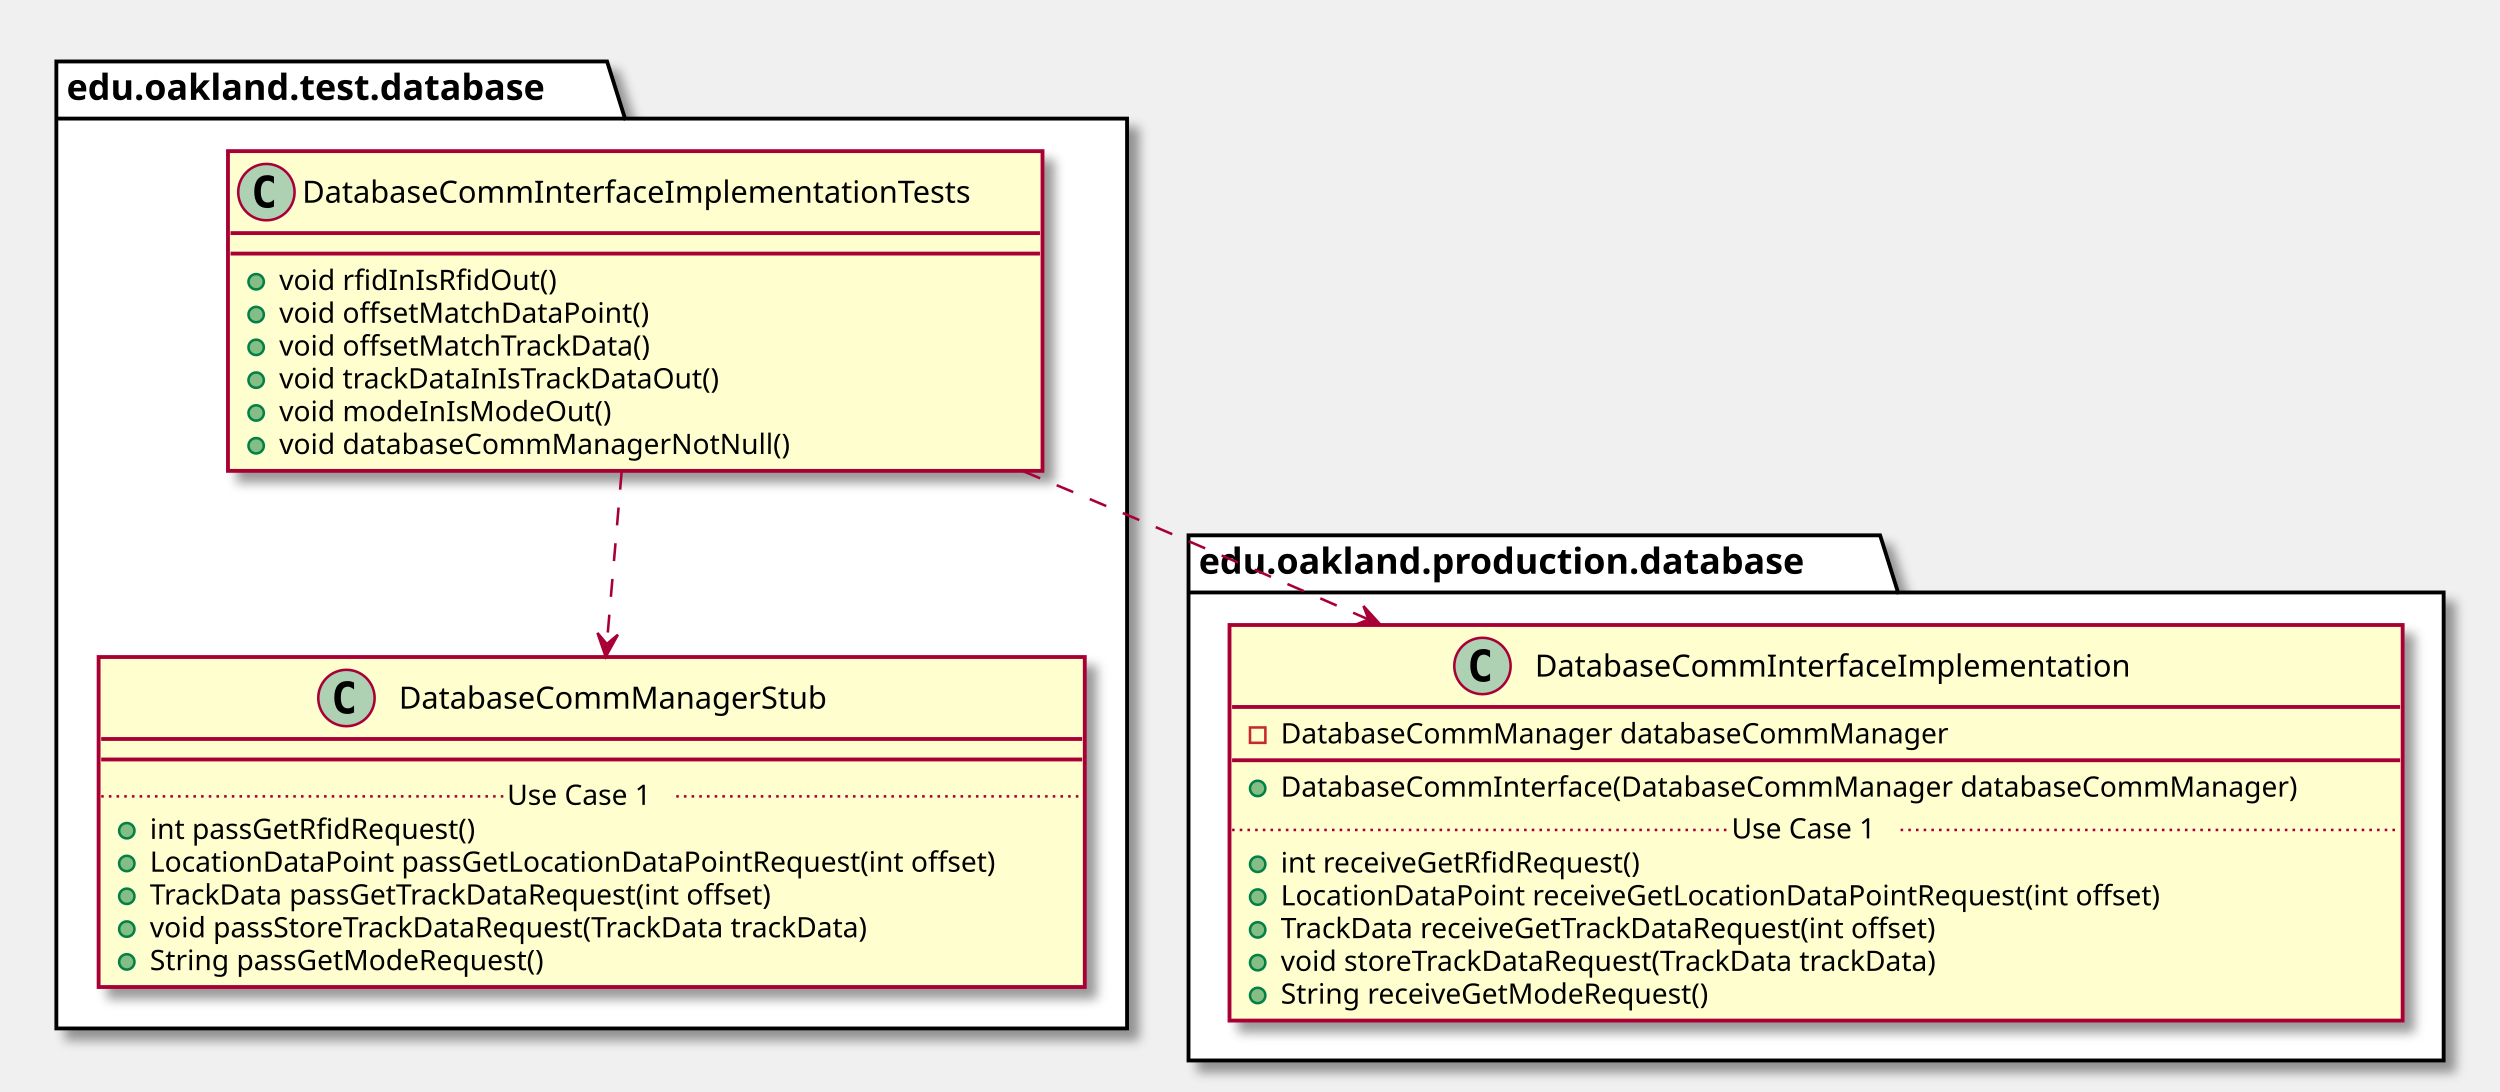
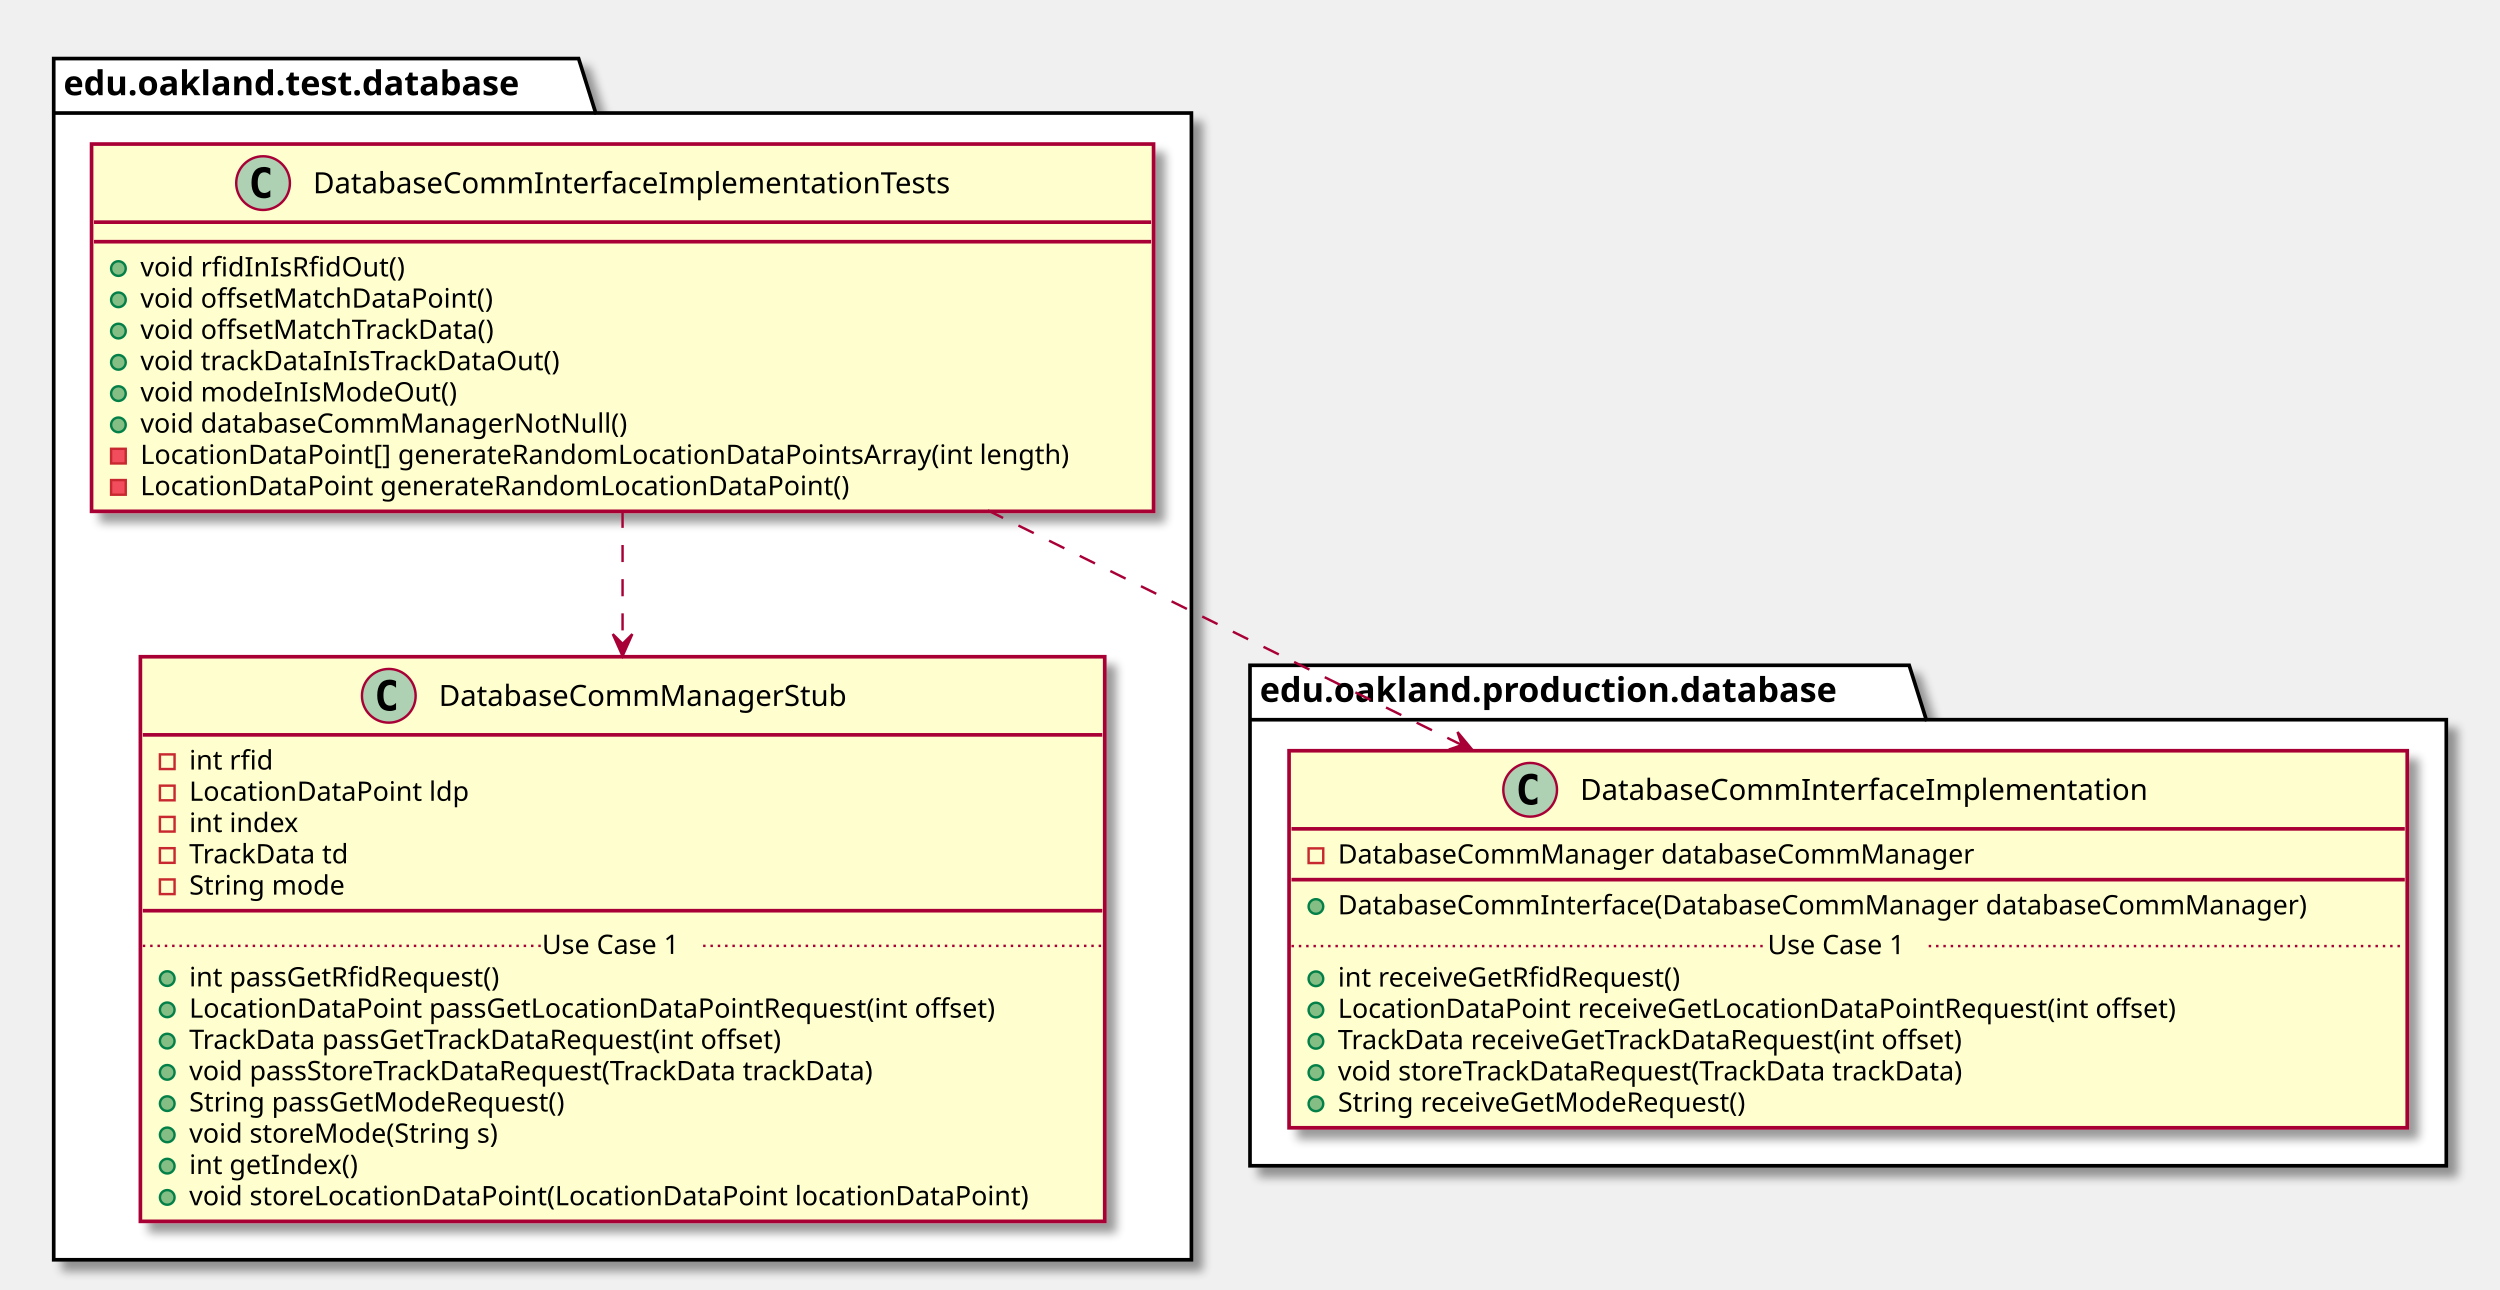
- <svg xmlns="http://www.w3.org/2000/svg" contentScriptType="application/ecmascript" contentStyleType="text/css" height="426px" preserveAspectRatio="none" style="width:976px;height:426px;" version="1.1" viewBox="0 0 976 426" width="976px" zoomAndPan="magnify">
+ <svg xmlns="http://www.w3.org/2000/svg" contentScriptType="application/ecmascript" contentStyleType="text/css" height="528px" preserveAspectRatio="none" style="width:1024px;height:528px;" version="1.1" viewBox="0 0 1024 528" width="1024px" zoomAndPan="magnify">
  <defs>
-     <filter height="300%" id="fd7wckiflqq69" width="300%" x="-1" y="-1">
+     <filter height="300%" id="fk9996uwh0f87" width="300%" x="-1" y="-1">
      <feGaussianBlur result="blurOut" stdDeviation="2.0" />
      <feColorMatrix in="blurOut" result="blurOut2" type="matrix" values="0 0 0 0 0 0 0 0 0 0 0 0 0 0 0 0 0 0 .4 0" />
      <feOffset dx="4.0" dy="4.0" in="blurOut2" result="blurOut3" />
      <feBlend in="SourceGraphic" in2="blurOut3" mode="normal" />
    </filter>
  </defs>
  <g>
-     <polygon fill="#FFFFFF" filter="url(#fd7wckiflqq69)" points="22,24,237,24,244,46.297,440,46.297,440,401.5,22,401.5,22,24" style="stroke: #000000; stroke-width: 1.5;" />
+     <polygon fill="#FFFFFF" filter="url(#fk9996uwh0f87)" points="22,24,237,24,244,46.297,488,46.297,488,516,22,516,22,24" style="stroke: #000000; stroke-width: 1.5;" />
    <line style="stroke: #000000; stroke-width: 1.5;" x1="22" x2="244" y1="46.297" y2="46.297" />
    <text fill="#000000" font-family="sans-serif" font-size="14" font-weight="bold" lengthAdjust="spacingAndGlyphs" textLength="209" x="26" y="38.995">edu.oakland.test.database</text>
-     <polygon fill="#FFFFFF" filter="url(#fd7wckiflqq69)" points="464,209,734,209,741,231.297,954,231.297,954,414,464,414,464,209" style="stroke: #000000; stroke-width: 1.5;" />
-     <line style="stroke: #000000; stroke-width: 1.5;" x1="464" x2="741" y1="231.297" y2="231.297" />
-     <text fill="#000000" font-family="sans-serif" font-size="14" font-weight="bold" lengthAdjust="spacingAndGlyphs" textLength="264" x="468" y="223.995">edu.oakland.production.database</text>
-     <rect fill="#FEFECE" filter="url(#fd7wckiflqq69)" height="124.828" id="DatabaseCommInterfaceImplementationTests" style="stroke: #A80036; stroke-width: 1.5;" width="318" x="89" y="59" />
-     <ellipse cx="104" cy="75" fill="#ADD1B2" rx="11" ry="11" style="stroke: #A80036; stroke-width: 1.0;" />
-     <path d="M106.969,80.641 Q106.391,80.938 105.75,81.078 Q105.109,81.234 104.406,81.234 Q101.906,81.234 100.578,79.594 Q99.266,77.938 99.266,74.812 Q99.266,71.688 100.578,70.031 Q101.906,68.375 104.406,68.375 Q105.109,68.375 105.75,68.531 Q106.406,68.688 106.969,68.984 L106.969,71.703 Q106.344,71.125 105.75,70.859 Q105.156,70.578 104.531,70.578 Q103.188,70.578 102.5,71.656 Q101.812,72.719 101.812,74.812 Q101.812,76.906 102.5,77.984 Q103.188,79.047 104.531,79.047 Q105.156,79.047 105.75,78.781 Q106.344,78.5 106.969,77.922 L106.969,80.641 Z " />
-     <text fill="#000000" font-family="sans-serif" font-size="12" lengthAdjust="spacingAndGlyphs" textLength="286" x="118" y="79.154">DatabaseCommInterfaceImplementationTests</text>
-     <line style="stroke: #A80036; stroke-width: 1.5;" x1="90" x2="406" y1="91" y2="91" />
-     <line style="stroke: #A80036; stroke-width: 1.5;" x1="90" x2="406" y1="99" y2="99" />
-     <ellipse cx="100" cy="110" fill="#84BE84" rx="3" ry="3" style="stroke: #038048; stroke-width: 1.0;" />
-     <text fill="#000000" font-family="sans-serif" font-size="11" lengthAdjust="spacingAndGlyphs" textLength="115" x="109" y="113.21">void rfidInIsRfidOut()</text>
-     <ellipse cx="100" cy="122.805" fill="#84BE84" rx="3" ry="3" style="stroke: #038048; stroke-width: 1.0;" />
-     <text fill="#000000" font-family="sans-serif" font-size="11" lengthAdjust="spacingAndGlyphs" textLength="155" x="109" y="126.015">void offsetMatchDataPoint()</text>
-     <ellipse cx="100" cy="135.609" fill="#84BE84" rx="3" ry="3" style="stroke: #038048; stroke-width: 1.0;" />
-     <text fill="#000000" font-family="sans-serif" font-size="11" lengthAdjust="spacingAndGlyphs" textLength="158" x="109" y="138.82">void offsetMatchTrackData()</text>
-     <ellipse cx="100" cy="148.414" fill="#84BE84" rx="3" ry="3" style="stroke: #038048; stroke-width: 1.0;" />
-     <text fill="#000000" font-family="sans-serif" font-size="11" lengthAdjust="spacingAndGlyphs" textLength="186" x="109" y="151.625">void trackDataInIsTrackDataOut()</text>
-     <ellipse cx="100" cy="161.219" fill="#84BE84" rx="3" ry="3" style="stroke: #038048; stroke-width: 1.0;" />
-     <text fill="#000000" font-family="sans-serif" font-size="11" lengthAdjust="spacingAndGlyphs" textLength="137" x="109" y="164.429">void modeInIsModeOut()</text>
-     <ellipse cx="100" cy="174.023" fill="#84BE84" rx="3" ry="3" style="stroke: #038048; stroke-width: 1.0;" />
-     <text fill="#000000" font-family="sans-serif" font-size="11" lengthAdjust="spacingAndGlyphs" textLength="214" x="109" y="177.234">void databaseCommManagerNotNull()</text>
-     <rect fill="#FEFECE" filter="url(#fd7wckiflqq69)" height="128.828" id="DatabaseCommManagerStub" style="stroke: #A80036; stroke-width: 1.5;" width="385" x="38.5" y="256.5" />
-     <ellipse cx="135.25" cy="272.5" fill="#ADD1B2" rx="11" ry="11" style="stroke: #A80036; stroke-width: 1.0;" />
-     <path d="M138.219,278.141 Q137.641,278.438 137,278.578 Q136.359,278.734 135.656,278.734 Q133.156,278.734 131.828,277.094 Q130.516,275.438 130.516,272.312 Q130.516,269.188 131.828,267.531 Q133.156,265.875 135.656,265.875 Q136.359,265.875 137,266.031 Q137.656,266.188 138.219,266.484 L138.219,269.203 Q137.594,268.625 137,268.359 Q136.406,268.078 135.781,268.078 Q134.438,268.078 133.75,269.156 Q133.062,270.219 133.062,272.312 Q133.062,274.406 133.75,275.484 Q134.438,276.547 135.781,276.547 Q136.406,276.547 137,276.281 Q137.594,276 138.219,275.422 L138.219,278.141 Z " />
-     <text fill="#000000" font-family="sans-serif" font-size="12" lengthAdjust="spacingAndGlyphs" textLength="183" x="155.75" y="276.654">DatabaseCommManagerStub</text>
-     <line style="stroke: #A80036; stroke-width: 1.5;" x1="39.5" x2="422.5" y1="288.5" y2="288.5" />
-     <line style="stroke: #A80036; stroke-width: 1.5;" x1="39.5" x2="422.5" y1="296.5" y2="296.5" />
-     <ellipse cx="49.5" cy="324.305" fill="#84BE84" rx="3" ry="3" style="stroke: #038048; stroke-width: 1.0;" />
-     <text fill="#000000" font-family="sans-serif" font-size="11" lengthAdjust="spacingAndGlyphs" textLength="141" x="58.5" y="327.515">int passGetRfidRequest()</text>
-     <ellipse cx="49.5" cy="337.109" fill="#84BE84" rx="3" ry="3" style="stroke: #038048; stroke-width: 1.0;" />
-     <text fill="#000000" font-family="sans-serif" font-size="11" lengthAdjust="spacingAndGlyphs" textLength="359" x="58.5" y="340.32">LocationDataPoint passGetLocationDataPointRequest(int offset)</text>
-     <ellipse cx="49.5" cy="349.914" fill="#84BE84" rx="3" ry="3" style="stroke: #038048; stroke-width: 1.0;" />
-     <text fill="#000000" font-family="sans-serif" font-size="11" lengthAdjust="spacingAndGlyphs" textLength="271" x="58.5" y="353.125">TrackData passGetTrackDataRequest(int offset)</text>
-     <ellipse cx="49.5" cy="362.719" fill="#84BE84" rx="3" ry="3" style="stroke: #038048; stroke-width: 1.0;" />
-     <text fill="#000000" font-family="sans-serif" font-size="11" lengthAdjust="spacingAndGlyphs" textLength="312" x="58.5" y="365.929">void passStoreTrackDataRequest(TrackData trackData)</text>
-     <ellipse cx="49.5" cy="375.523" fill="#84BE84" rx="3" ry="3" style="stroke: #038048; stroke-width: 1.0;" />
-     <text fill="#000000" font-family="sans-serif" font-size="11" lengthAdjust="spacingAndGlyphs" textLength="170" x="58.5" y="378.734">String passGetModeRequest()</text>
-     <line style="stroke: #A80036; stroke-width: 1.0; stroke-dasharray: 1.0,2.0;" x1="39.5" x2="198" y1="310.902" y2="310.902" />
-     <text fill="#000000" font-family="sans-serif" font-size="11" lengthAdjust="spacingAndGlyphs" textLength="66" x="198" y="314.21">Use Case 1</text>
-     <line style="stroke: #A80036; stroke-width: 1.0; stroke-dasharray: 1.0,2.0;" x1="264" x2="422.5" y1="310.902" y2="310.902" />
-     <rect fill="#FEFECE" filter="url(#fd7wckiflqq69)" height="154.438" id="DatabaseCommInterfaceImplementation" style="stroke: #A80036; stroke-width: 1.5;" width="458" x="480" y="244" />
-     <ellipse cx="578.75" cy="260" fill="#ADD1B2" rx="11" ry="11" style="stroke: #A80036; stroke-width: 1.0;" />
-     <path d="M581.719,265.641 Q581.141,265.938 580.5,266.078 Q579.859,266.234 579.156,266.234 Q576.656,266.234 575.328,264.594 Q574.016,262.938 574.016,259.812 Q574.016,256.688 575.328,255.031 Q576.656,253.375 579.156,253.375 Q579.859,253.375 580.5,253.531 Q581.156,253.688 581.719,253.984 L581.719,256.703 Q581.094,256.125 580.5,255.859 Q579.906,255.578 579.281,255.578 Q577.938,255.578 577.25,256.656 Q576.562,257.719 576.562,259.812 Q576.562,261.906 577.25,262.984 Q577.938,264.047 579.281,264.047 Q579.906,264.047 580.5,263.781 Q581.094,263.5 581.719,262.922 L581.719,265.641 Z " />
-     <text fill="#000000" font-family="sans-serif" font-size="12" lengthAdjust="spacingAndGlyphs" textLength="252" x="599.25" y="264.154">DatabaseCommInterfaceImplementation</text>
-     <line style="stroke: #A80036; stroke-width: 1.5;" x1="481" x2="937" y1="276" y2="276" />
-     <rect fill="none" height="6" style="stroke: #C82930; stroke-width: 1.0;" width="6" x="488" y="284" />
-     <text fill="#000000" font-family="sans-serif" font-size="11" lengthAdjust="spacingAndGlyphs" textLength="283" x="500" y="290.21">DatabaseCommManager databaseCommManager</text>
-     <line style="stroke: #A80036; stroke-width: 1.5;" x1="481" x2="937" y1="296.805" y2="296.805" />
-     <ellipse cx="491" cy="307.805" fill="#84BE84" rx="3" ry="3" style="stroke: #038048; stroke-width: 1.0;" />
-     <text fill="#000000" font-family="sans-serif" font-size="11" lengthAdjust="spacingAndGlyphs" textLength="432" x="500" y="311.015">DatabaseCommInterface(DatabaseCommManager databaseCommManager)</text>
-     <ellipse cx="491" cy="337.414" fill="#84BE84" rx="3" ry="3" style="stroke: #038048; stroke-width: 1.0;" />
-     <text fill="#000000" font-family="sans-serif" font-size="11" lengthAdjust="spacingAndGlyphs" textLength="154" x="500" y="340.625">int receiveGetRfidRequest()</text>
-     <ellipse cx="491" cy="350.219" fill="#84BE84" rx="3" ry="3" style="stroke: #038048; stroke-width: 1.0;" />
-     <text fill="#000000" font-family="sans-serif" font-size="11" lengthAdjust="spacingAndGlyphs" textLength="372" x="500" y="353.429">LocationDataPoint receiveGetLocationDataPointRequest(int offset)</text>
-     <ellipse cx="491" cy="363.023" fill="#84BE84" rx="3" ry="3" style="stroke: #038048; stroke-width: 1.0;" />
-     <text fill="#000000" font-family="sans-serif" font-size="11" lengthAdjust="spacingAndGlyphs" textLength="284" x="500" y="366.234">TrackData receiveGetTrackDataRequest(int offset)</text>
-     <ellipse cx="491" cy="375.828" fill="#84BE84" rx="3" ry="3" style="stroke: #038048; stroke-width: 1.0;" />
-     <text fill="#000000" font-family="sans-serif" font-size="11" lengthAdjust="spacingAndGlyphs" textLength="283" x="500" y="379.039">void storeTrackDataRequest(TrackData trackData)</text>
-     <ellipse cx="491" cy="388.633" fill="#84BE84" rx="3" ry="3" style="stroke: #038048; stroke-width: 1.0;" />
-     <text fill="#000000" font-family="sans-serif" font-size="11" lengthAdjust="spacingAndGlyphs" textLength="183" x="500" y="391.843">String receiveGetModeRequest()</text>
-     <line style="stroke: #A80036; stroke-width: 1.0; stroke-dasharray: 1.0,2.0;" x1="481" x2="676" y1="324.012" y2="324.012" />
-     <text fill="#000000" font-family="sans-serif" font-size="11" lengthAdjust="spacingAndGlyphs" textLength="66" x="676" y="327.32">Use Case 1</text>
-     <line style="stroke: #A80036; stroke-width: 1.0; stroke-dasharray: 1.0,2.0;" x1="742" x2="937" y1="324.012" y2="324.012" />
-     <path d="M242.69,184.18 C240.86,205.45 238.8,229.4 236.92,251.21 " fill="none" id="DatabaseCommInterfaceImplementationTests-&gt;DatabaseCommManagerStub" style="stroke: #A80036; stroke-width: 1.0; stroke-dasharray: 7.0,7.0;" />
-     <polygon fill="#A80036" points="236.47,256.41,241.226,247.786,236.898,251.428,233.256,247.101,236.47,256.41" style="stroke: #A80036; stroke-width: 1.0;" />
-     <path d="M399.61,184.02 C413.29,189.71 426.91,195.43 440,201 C470.57,214.01 502.97,228.09 534.3,241.86 " fill="none" id="DatabaseCommInterfaceImplementationTests-&gt;DatabaseCommInterfaceImplementation" style="stroke: #A80036; stroke-width: 1.0; stroke-dasharray: 7.0,7.0;" />
-     <polygon fill="#A80036" points="538.91,243.88,532.287,236.591,534.335,241.864,529.061,243.911,538.91,243.88" style="stroke: #A80036; stroke-width: 1.0;" />
+     <polygon fill="#FFFFFF" filter="url(#fk9996uwh0f87)" points="512,272.5,782,272.5,789,294.797,1002,294.797,1002,477.5,512,477.5,512,272.5" style="stroke: #000000; stroke-width: 1.5;" />
+     <line style="stroke: #000000; stroke-width: 1.5;" x1="512" x2="789" y1="294.797" y2="294.797" />
+     <text fill="#000000" font-family="sans-serif" font-size="14" font-weight="bold" lengthAdjust="spacingAndGlyphs" textLength="264" x="516" y="287.495">edu.oakland.production.database</text>
+     <rect fill="#FEFECE" filter="url(#fk9996uwh0f87)" height="150.438" id="DatabaseCommInterfaceImplementationTests" style="stroke: #A80036; stroke-width: 1.5;" width="435" x="37.5" y="59" />
+     <ellipse cx="107.75" cy="75" fill="#ADD1B2" rx="11" ry="11" style="stroke: #A80036; stroke-width: 1.0;" />
+     <path d="M110.719,80.641 Q110.141,80.938 109.5,81.078 Q108.859,81.234 108.156,81.234 Q105.656,81.234 104.328,79.594 Q103.016,77.938 103.016,74.812 Q103.016,71.688 104.328,70.031 Q105.656,68.375 108.156,68.375 Q108.859,68.375 109.5,68.531 Q110.156,68.688 110.719,68.984 L110.719,71.703 Q110.094,71.125 109.5,70.859 Q108.906,70.578 108.281,70.578 Q106.938,70.578 106.25,71.656 Q105.562,72.719 105.562,74.812 Q105.562,76.906 106.25,77.984 Q106.938,79.047 108.281,79.047 Q108.906,79.047 109.5,78.781 Q110.094,78.5 110.719,77.922 L110.719,80.641 Z " />
+     <text fill="#000000" font-family="sans-serif" font-size="12" lengthAdjust="spacingAndGlyphs" textLength="286" x="128.25" y="79.154">DatabaseCommInterfaceImplementationTests</text>
+     <line style="stroke: #A80036; stroke-width: 1.5;" x1="38.5" x2="471.5" y1="91" y2="91" />
+     <line style="stroke: #A80036; stroke-width: 1.5;" x1="38.5" x2="471.5" y1="99" y2="99" />
+     <ellipse cx="48.5" cy="110" fill="#84BE84" rx="3" ry="3" style="stroke: #038048; stroke-width: 1.0;" />
+     <text fill="#000000" font-family="sans-serif" font-size="11" lengthAdjust="spacingAndGlyphs" textLength="115" x="57.5" y="113.21">void rfidInIsRfidOut()</text>
+     <ellipse cx="48.5" cy="122.805" fill="#84BE84" rx="3" ry="3" style="stroke: #038048; stroke-width: 1.0;" />
+     <text fill="#000000" font-family="sans-serif" font-size="11" lengthAdjust="spacingAndGlyphs" textLength="155" x="57.5" y="126.015">void offsetMatchDataPoint()</text>
+     <ellipse cx="48.5" cy="135.609" fill="#84BE84" rx="3" ry="3" style="stroke: #038048; stroke-width: 1.0;" />
+     <text fill="#000000" font-family="sans-serif" font-size="11" lengthAdjust="spacingAndGlyphs" textLength="158" x="57.5" y="138.82">void offsetMatchTrackData()</text>
+     <ellipse cx="48.5" cy="148.414" fill="#84BE84" rx="3" ry="3" style="stroke: #038048; stroke-width: 1.0;" />
+     <text fill="#000000" font-family="sans-serif" font-size="11" lengthAdjust="spacingAndGlyphs" textLength="186" x="57.5" y="151.625">void trackDataInIsTrackDataOut()</text>
+     <ellipse cx="48.5" cy="161.219" fill="#84BE84" rx="3" ry="3" style="stroke: #038048; stroke-width: 1.0;" />
+     <text fill="#000000" font-family="sans-serif" font-size="11" lengthAdjust="spacingAndGlyphs" textLength="137" x="57.5" y="164.429">void modeInIsModeOut()</text>
+     <ellipse cx="48.5" cy="174.023" fill="#84BE84" rx="3" ry="3" style="stroke: #038048; stroke-width: 1.0;" />
+     <text fill="#000000" font-family="sans-serif" font-size="11" lengthAdjust="spacingAndGlyphs" textLength="214" x="57.5" y="177.234">void databaseCommManagerNotNull()</text>
+     <rect fill="#F24D5C" height="6" style="stroke: #C82930; stroke-width: 1.0;" width="6" x="45.5" y="183.828" />
+     <text fill="#000000" font-family="sans-serif" font-size="11" lengthAdjust="spacingAndGlyphs" textLength="409" x="57.5" y="190.039">LocationDataPoint[] generateRandomLocationDataPointsArray(int length)</text>
+     <rect fill="#F24D5C" height="6" style="stroke: #C82930; stroke-width: 1.0;" width="6" x="45.5" y="196.633" />
+     <text fill="#000000" font-family="sans-serif" font-size="11" lengthAdjust="spacingAndGlyphs" textLength="311" x="57.5" y="202.843">LocationDataPoint generateRandomLocationDataPoint()</text>
+     <rect fill="#FEFECE" filter="url(#fk9996uwh0f87)" height="231.266" id="DatabaseCommManagerStub" style="stroke: #A80036; stroke-width: 1.5;" width="395" x="57.5" y="269" />
+     <ellipse cx="159.25" cy="285" fill="#ADD1B2" rx="11" ry="11" style="stroke: #A80036; stroke-width: 1.0;" />
+     <path d="M162.219,290.641 Q161.641,290.938 161,291.078 Q160.359,291.234 159.656,291.234 Q157.156,291.234 155.828,289.594 Q154.516,287.938 154.516,284.812 Q154.516,281.688 155.828,280.031 Q157.156,278.375 159.656,278.375 Q160.359,278.375 161,278.531 Q161.656,278.688 162.219,278.984 L162.219,281.703 Q161.594,281.125 161,280.859 Q160.406,280.578 159.781,280.578 Q158.438,280.578 157.75,281.656 Q157.062,282.719 157.062,284.812 Q157.062,286.906 157.75,287.984 Q158.438,289.047 159.781,289.047 Q160.406,289.047 161,288.781 Q161.594,288.5 162.219,287.922 L162.219,290.641 Z " />
+     <text fill="#000000" font-family="sans-serif" font-size="12" lengthAdjust="spacingAndGlyphs" textLength="183" x="179.75" y="289.154">DatabaseCommManagerStub</text>
+     <line style="stroke: #A80036; stroke-width: 1.5;" x1="58.5" x2="451.5" y1="301" y2="301" />
+     <rect fill="none" height="6" style="stroke: #C82930; stroke-width: 1.0;" width="6" x="65.5" y="309" />
+     <text fill="#000000" font-family="sans-serif" font-size="11" lengthAdjust="spacingAndGlyphs" textLength="37" x="77.5" y="315.21">int rfid</text>
+     <rect fill="none" height="6" style="stroke: #C82930; stroke-width: 1.0;" width="6" x="65.5" y="321.805" />
+     <text fill="#000000" font-family="sans-serif" font-size="11" lengthAdjust="spacingAndGlyphs" textLength="122" x="77.5" y="328.015">LocationDataPoint ldp</text>
+     <rect fill="none" height="6" style="stroke: #C82930; stroke-width: 1.0;" width="6" x="65.5" y="334.609" />
+     <text fill="#000000" font-family="sans-serif" font-size="11" lengthAdjust="spacingAndGlyphs" textLength="48" x="77.5" y="340.82">int index</text>
+     <rect fill="none" height="6" style="stroke: #C82930; stroke-width: 1.0;" width="6" x="65.5" y="347.414" />
+     <text fill="#000000" font-family="sans-serif" font-size="11" lengthAdjust="spacingAndGlyphs" textLength="72" x="77.5" y="353.625">TrackData td</text>
+     <rect fill="none" height="6" style="stroke: #C82930; stroke-width: 1.0;" width="6" x="65.5" y="360.219" />
+     <text fill="#000000" font-family="sans-serif" font-size="11" lengthAdjust="spacingAndGlyphs" textLength="70" x="77.5" y="366.429">String mode</text>
+     <line style="stroke: #A80036; stroke-width: 1.5;" x1="58.5" x2="451.5" y1="373.023" y2="373.023" />
+     <ellipse cx="68.5" cy="400.828" fill="#84BE84" rx="3" ry="3" style="stroke: #038048; stroke-width: 1.0;" />
+     <text fill="#000000" font-family="sans-serif" font-size="11" lengthAdjust="spacingAndGlyphs" textLength="141" x="77.5" y="404.039">int passGetRfidRequest()</text>
+     <ellipse cx="68.5" cy="413.633" fill="#84BE84" rx="3" ry="3" style="stroke: #038048; stroke-width: 1.0;" />
+     <text fill="#000000" font-family="sans-serif" font-size="11" lengthAdjust="spacingAndGlyphs" textLength="359" x="77.5" y="416.843">LocationDataPoint passGetLocationDataPointRequest(int offset)</text>
+     <ellipse cx="68.5" cy="426.438" fill="#84BE84" rx="3" ry="3" style="stroke: #038048; stroke-width: 1.0;" />
+     <text fill="#000000" font-family="sans-serif" font-size="11" lengthAdjust="spacingAndGlyphs" textLength="271" x="77.5" y="429.648">TrackData passGetTrackDataRequest(int offset)</text>
+     <ellipse cx="68.5" cy="439.242" fill="#84BE84" rx="3" ry="3" style="stroke: #038048; stroke-width: 1.0;" />
+     <text fill="#000000" font-family="sans-serif" font-size="11" lengthAdjust="spacingAndGlyphs" textLength="312" x="77.5" y="442.453">void passStoreTrackDataRequest(TrackData trackData)</text>
+     <ellipse cx="68.5" cy="452.047" fill="#84BE84" rx="3" ry="3" style="stroke: #038048; stroke-width: 1.0;" />
+     <text fill="#000000" font-family="sans-serif" font-size="11" lengthAdjust="spacingAndGlyphs" textLength="170" x="77.5" y="455.257">String passGetModeRequest()</text>
+     <ellipse cx="68.5" cy="464.852" fill="#84BE84" rx="3" ry="3" style="stroke: #038048; stroke-width: 1.0;" />
+     <text fill="#000000" font-family="sans-serif" font-size="11" lengthAdjust="spacingAndGlyphs" textLength="140" x="77.5" y="468.062">void storeMode(String s)</text>
+     <ellipse cx="68.5" cy="477.656" fill="#84BE84" rx="3" ry="3" style="stroke: #038048; stroke-width: 1.0;" />
+     <text fill="#000000" font-family="sans-serif" font-size="11" lengthAdjust="spacingAndGlyphs" textLength="74" x="77.5" y="480.867">int getIndex()</text>
+     <ellipse cx="68.5" cy="490.461" fill="#84BE84" rx="3" ry="3" style="stroke: #038048; stroke-width: 1.0;" />
+     <text fill="#000000" font-family="sans-serif" font-size="11" lengthAdjust="spacingAndGlyphs" textLength="369" x="77.5" y="493.671">void storeLocationDataPoint(LocationDataPoint locationDataPoint)</text>
+     <line style="stroke: #A80036; stroke-width: 1.0; stroke-dasharray: 1.0,2.0;" x1="58.5" x2="222" y1="387.426" y2="387.426" />
+     <text fill="#000000" font-family="sans-serif" font-size="11" lengthAdjust="spacingAndGlyphs" textLength="66" x="222" y="390.734">Use Case 1</text>
+     <line style="stroke: #A80036; stroke-width: 1.0; stroke-dasharray: 1.0,2.0;" x1="288" x2="451.5" y1="387.426" y2="387.426" />
+     <rect fill="#FEFECE" filter="url(#fk9996uwh0f87)" height="154.438" id="DatabaseCommInterfaceImplementation" style="stroke: #A80036; stroke-width: 1.5;" width="458" x="528" y="307.5" />
+     <ellipse cx="626.75" cy="323.5" fill="#ADD1B2" rx="11" ry="11" style="stroke: #A80036; stroke-width: 1.0;" />
+     <path d="M629.719,329.141 Q629.141,329.438 628.5,329.578 Q627.859,329.734 627.156,329.734 Q624.656,329.734 623.328,328.094 Q622.016,326.438 622.016,323.312 Q622.016,320.188 623.328,318.531 Q624.656,316.875 627.156,316.875 Q627.859,316.875 628.5,317.031 Q629.156,317.188 629.719,317.484 L629.719,320.203 Q629.094,319.625 628.5,319.359 Q627.906,319.078 627.281,319.078 Q625.938,319.078 625.25,320.156 Q624.562,321.219 624.562,323.312 Q624.562,325.406 625.25,326.484 Q625.938,327.547 627.281,327.547 Q627.906,327.547 628.5,327.281 Q629.094,327 629.719,326.422 L629.719,329.141 Z " />
+     <text fill="#000000" font-family="sans-serif" font-size="12" lengthAdjust="spacingAndGlyphs" textLength="252" x="647.25" y="327.654">DatabaseCommInterfaceImplementation</text>
+     <line style="stroke: #A80036; stroke-width: 1.5;" x1="529" x2="985" y1="339.5" y2="339.5" />
+     <rect fill="none" height="6" style="stroke: #C82930; stroke-width: 1.0;" width="6" x="536" y="347.5" />
+     <text fill="#000000" font-family="sans-serif" font-size="11" lengthAdjust="spacingAndGlyphs" textLength="283" x="548" y="353.71">DatabaseCommManager databaseCommManager</text>
+     <line style="stroke: #A80036; stroke-width: 1.5;" x1="529" x2="985" y1="360.305" y2="360.305" />
+     <ellipse cx="539" cy="371.305" fill="#84BE84" rx="3" ry="3" style="stroke: #038048; stroke-width: 1.0;" />
+     <text fill="#000000" font-family="sans-serif" font-size="11" lengthAdjust="spacingAndGlyphs" textLength="432" x="548" y="374.515">DatabaseCommInterface(DatabaseCommManager databaseCommManager)</text>
+     <ellipse cx="539" cy="400.914" fill="#84BE84" rx="3" ry="3" style="stroke: #038048; stroke-width: 1.0;" />
+     <text fill="#000000" font-family="sans-serif" font-size="11" lengthAdjust="spacingAndGlyphs" textLength="154" x="548" y="404.125">int receiveGetRfidRequest()</text>
+     <ellipse cx="539" cy="413.719" fill="#84BE84" rx="3" ry="3" style="stroke: #038048; stroke-width: 1.0;" />
+     <text fill="#000000" font-family="sans-serif" font-size="11" lengthAdjust="spacingAndGlyphs" textLength="372" x="548" y="416.929">LocationDataPoint receiveGetLocationDataPointRequest(int offset)</text>
+     <ellipse cx="539" cy="426.523" fill="#84BE84" rx="3" ry="3" style="stroke: #038048; stroke-width: 1.0;" />
+     <text fill="#000000" font-family="sans-serif" font-size="11" lengthAdjust="spacingAndGlyphs" textLength="284" x="548" y="429.734">TrackData receiveGetTrackDataRequest(int offset)</text>
+     <ellipse cx="539" cy="439.328" fill="#84BE84" rx="3" ry="3" style="stroke: #038048; stroke-width: 1.0;" />
+     <text fill="#000000" font-family="sans-serif" font-size="11" lengthAdjust="spacingAndGlyphs" textLength="283" x="548" y="442.539">void storeTrackDataRequest(TrackData trackData)</text>
+     <ellipse cx="539" cy="452.133" fill="#84BE84" rx="3" ry="3" style="stroke: #038048; stroke-width: 1.0;" />
+     <text fill="#000000" font-family="sans-serif" font-size="11" lengthAdjust="spacingAndGlyphs" textLength="183" x="548" y="455.343">String receiveGetModeRequest()</text>
+     <line style="stroke: #A80036; stroke-width: 1.0; stroke-dasharray: 1.0,2.0;" x1="529" x2="724" y1="387.512" y2="387.512" />
+     <text fill="#000000" font-family="sans-serif" font-size="11" lengthAdjust="spacingAndGlyphs" textLength="66" x="724" y="390.82">Use Case 1</text>
+     <line style="stroke: #A80036; stroke-width: 1.0; stroke-dasharray: 1.0,2.0;" x1="790" x2="985" y1="387.512" y2="387.512" />
+     <path d="M255,209.22 C255,226.35 255,244.99 255,263.51 " fill="none" id="DatabaseCommInterfaceImplementationTests-&gt;DatabaseCommManagerStub" style="stroke: #A80036; stroke-width: 1.0; stroke-dasharray: 7.0,7.0;" />
+     <polygon fill="#A80036" points="255,268.73,259,259.73,255,263.73,251,259.73,255,268.73" style="stroke: #A80036; stroke-width: 1.0;" />
+     <path d="M404.6,209.05 C465.71,239.31 536.46,274.33 598.47,305.02 " fill="none" id="DatabaseCommInterfaceImplementationTests-&gt;DatabaseCommInterfaceImplementation" style="stroke: #A80036; stroke-width: 1.0; stroke-dasharray: 7.0,7.0;" />
+     <polygon fill="#A80036" points="603.29,307.41,597,299.832,598.809,305.191,593.45,307.001,603.29,307.41" style="stroke: #A80036; stroke-width: 1.0;" />
  </g>
</svg>
